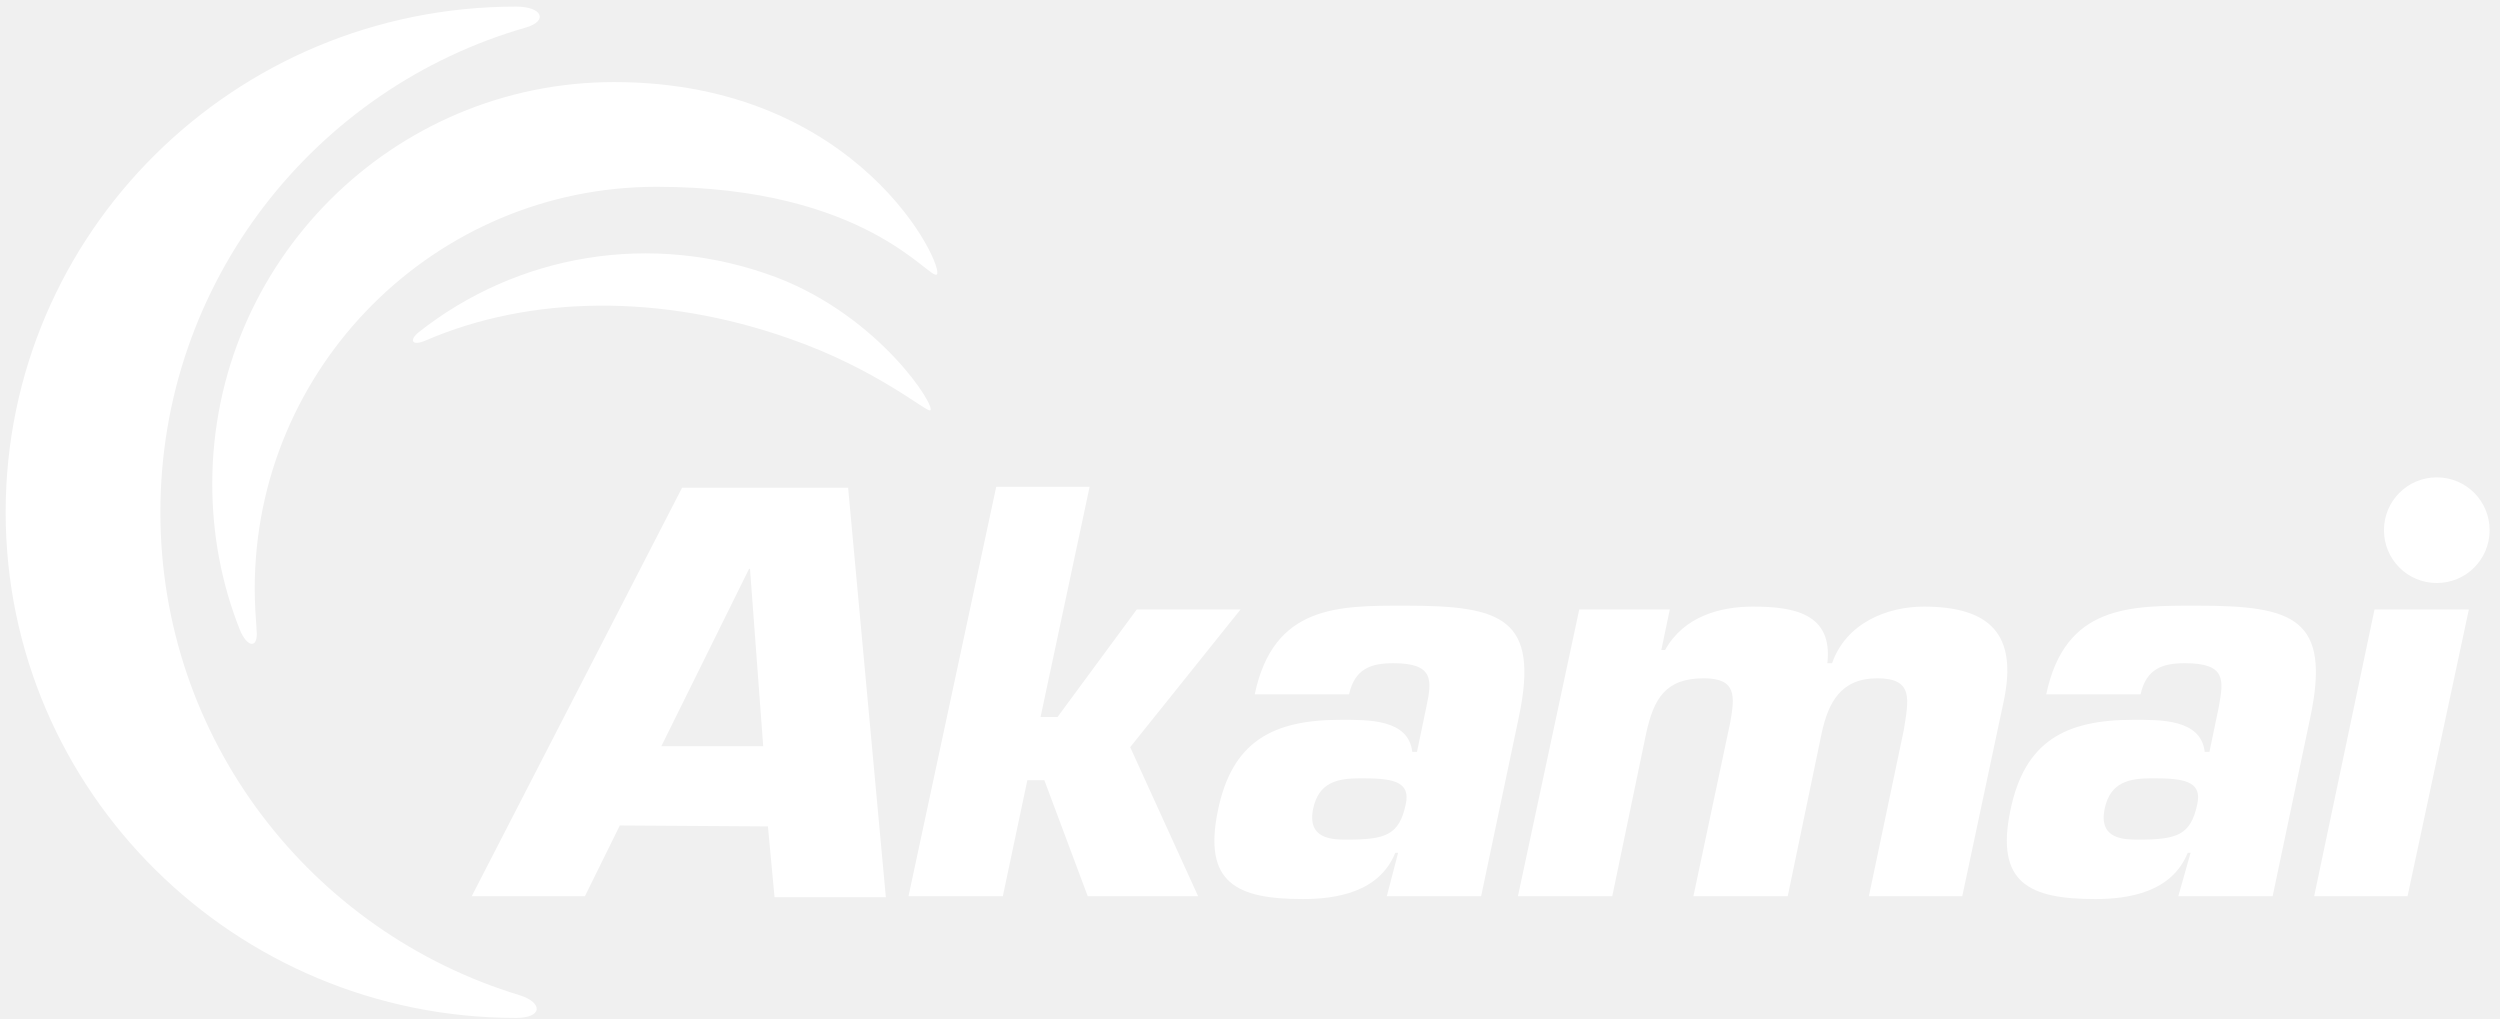
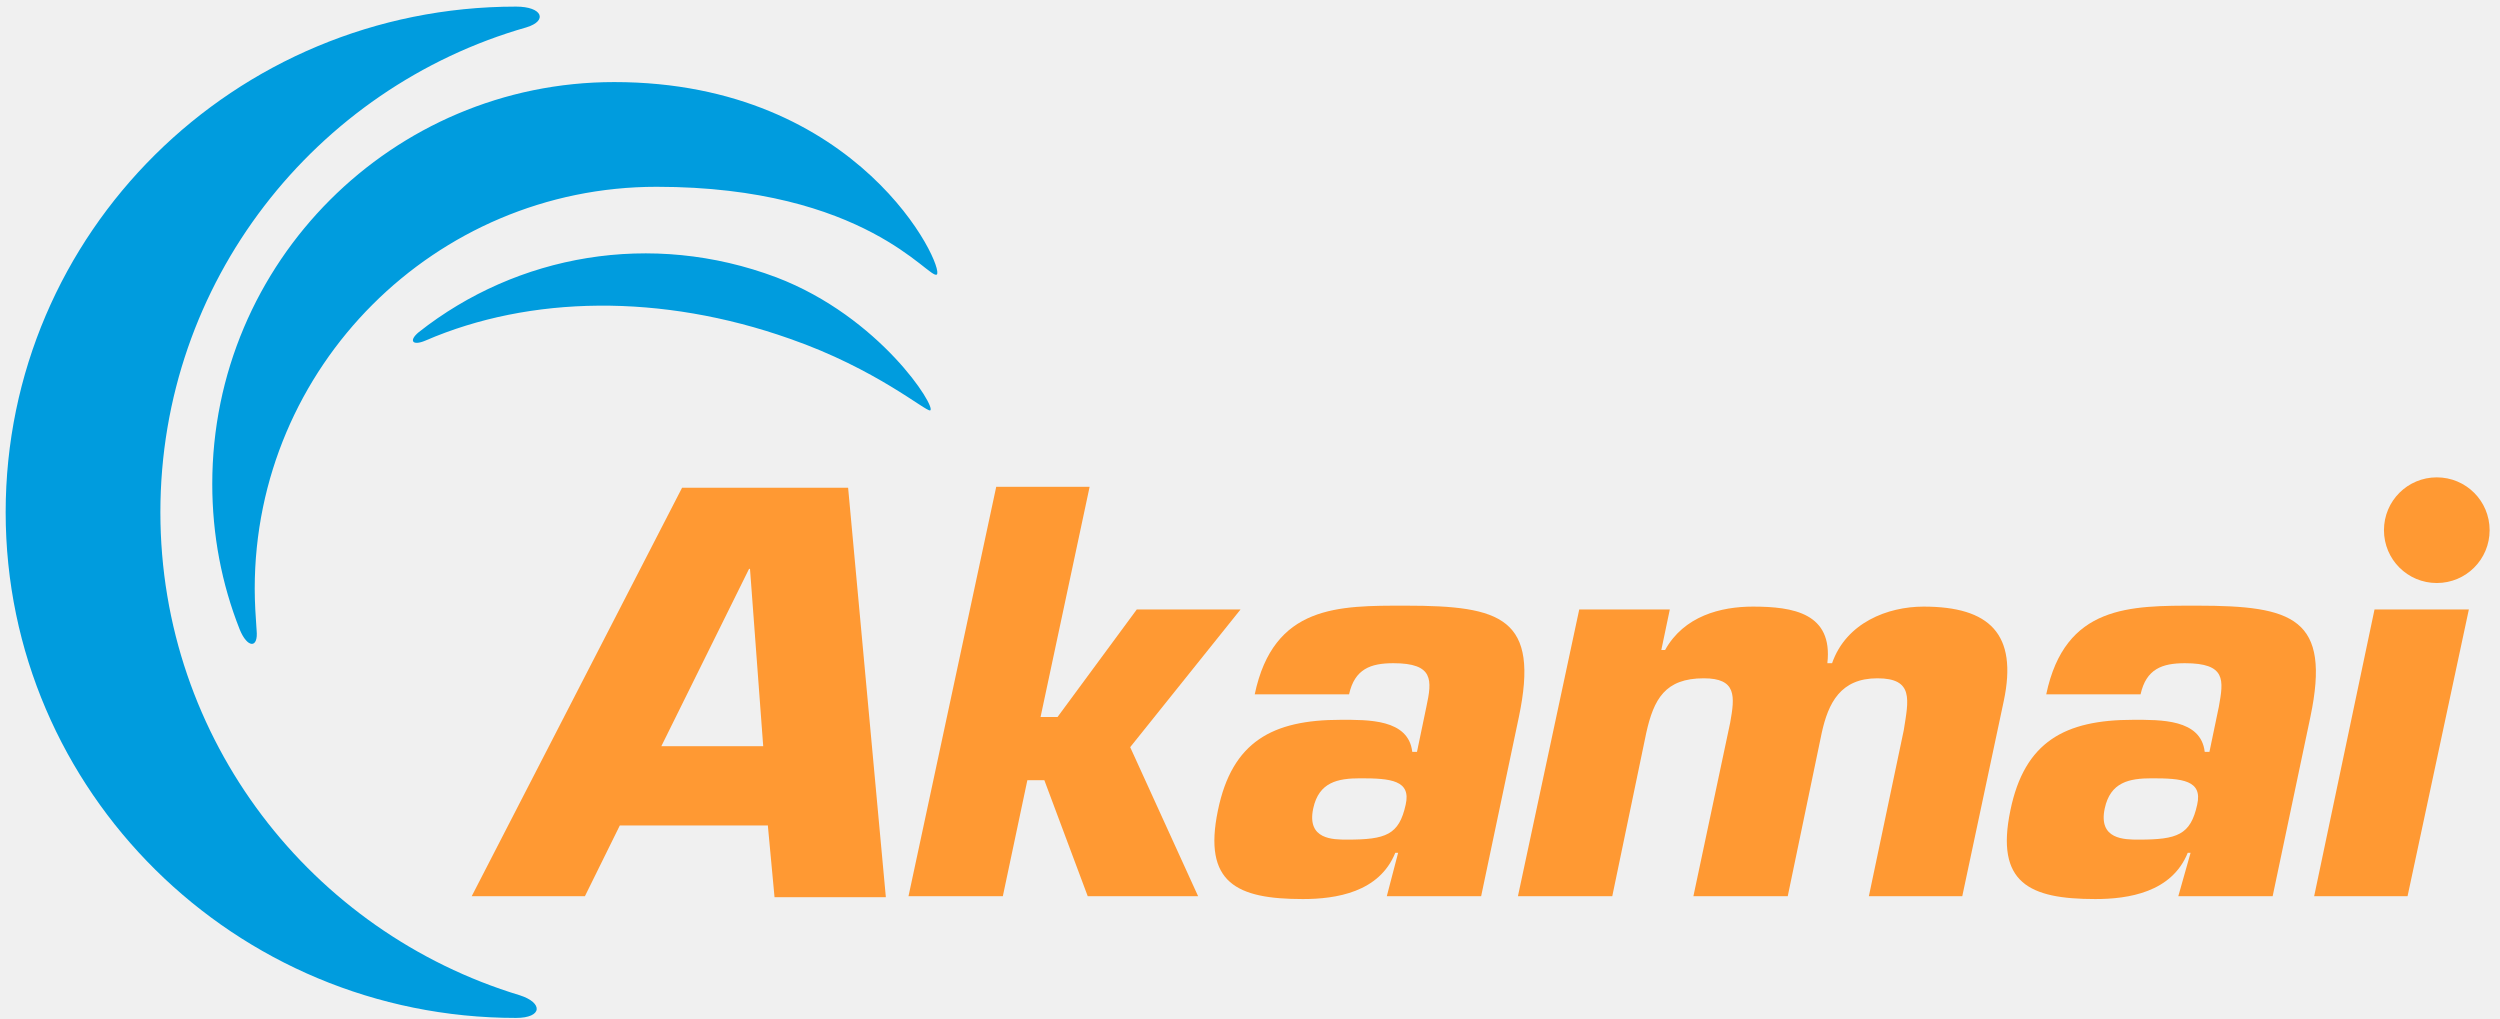
<svg xmlns="http://www.w3.org/2000/svg" version="1.1" id="Layer_1" x="0px" y="0px" viewBox="0 0 265 108" style="enable-background:new 0 0 265 108;" xml:space="preserve">
  <style type="text/css">
- 	.st0{fill:#FFFFFF;}
+ 	.st0{fill:#FF9933;}
+ 	.st1{fill:#009CDE;}
</style>
  <g>
-     <path class="st0" d="M263.9,56.2c0,3.1-2.5,5.6-5.6,5.6s-5.6-2.5-5.6-5.6s2.5-5.6,5.6-5.6C261.4,50.6,263.9,53.1,263.9,56.2" />
-     <path class="st0" d="M81.4,87.6l0.7,7.5h11.8l-4-43.4H72.3L50,95h12l3.7-7.5L81.4,87.6L81.4,87.6z M80.9,79.1H70.1l9.3-18.8h0.1   L80.9,79.1z" />
+     <path class="st0" d="M263.9,56.2c0,3.1-2.5,5.6-5.6,5.6c-3.1,0-5.6-2.5-5.6-5.6c0-3.1,2.5-5.6,5.6-5.6   C261.4,50.6,263.9,53.1,263.9,56.2" />
+     <path class="st0" d="M81.4,87.6l0.7,7.5h11.8l-4-43.4H72.3L50,95h12l3.7-7.5H81.4z M80.9,79.1H70.1l9.3-18.8h0.1L80.9,79.1z" />
    <polygon class="st0" points="110.3,76 112.1,76 120.5,64.6 131.5,64.6 119.8,79.2 127,95 115.3,95 110.7,82.7 108.9,82.7 106.3,95    96.3,95 105.6,51.6 115.5,51.6  " />
    <g>
      <path class="st0" d="M147,95h10l4-19c2.2-10.5-1.8-11.8-12-11.8c-7.1,0-14-0.1-16,9.4h10c0.6-2.7,2.3-3.3,4.7-3.3    c4.3,0,4.1,1.8,3.5,4.6l-1,4.8h-0.5c-0.4-3.5-4.7-3.4-7.6-3.4c-7.2,0-11.5,2.3-13,9.6c-1.6,7.7,2,9.4,9,9.4c3.5,0,8.1-0.7,9.8-4.9    h0.3L147,95z M144.2,82.5c3.2,0,5.4,0.2,4.8,2.8c-0.7,3.2-2.1,3.7-6.2,3.7c-1.5,0-4.3,0-3.6-3.3C139.8,82.9,141.8,82.5,144.2,82.5    " />
      <path class="st0" d="M177,64.6l-0.9,4.3h0.4c2-3.6,5.9-4.6,9.3-4.6c4.3,0,8.5,0.7,7.9,6h0.5c1.5-4.3,5.9-6,9.7-6    c7,0,10,2.9,8.5,10L208,95h-9.9l3.7-17.6c0.5-3.2,1.1-5.5-2.8-5.5c-3.9,0-5.2,2.6-5.9,5.8L189.5,95h-10l3.9-18.4    c0.5-2.8,0.7-4.7-2.8-4.7c-4.1,0-5.3,2.2-6.1,5.8L170.9,95h-10l6.5-30.4H177z" />
      <path class="st0" d="M230.9,95h10l4-19c2.2-10.5-1.8-11.8-12-11.8c-7.1,0-14-0.1-16,9.4h10c0.6-2.7,2.3-3.3,4.7-3.3    c4.4,0,4.1,1.8,3.6,4.6l-1,4.8h-0.5c-0.4-3.5-4.7-3.4-7.6-3.4c-7.2,0-11.5,2.3-13,9.6c-1.6,7.7,2,9.4,9,9.4c3.5,0,8.1-0.7,9.8-4.9    h0.3L230.9,95z M228.1,82.5c3.2,0,5.4,0.2,4.8,2.8c-0.7,3.2-2.1,3.7-6.2,3.7c-1.5,0-4.3,0-3.6-3.3    C223.7,82.9,225.7,82.5,228.1,82.5" />
    </g>
    <polygon class="st0" points="255.2,95 245.3,95 251.7,64.6 261.7,64.6  " />
  </g>
  <g>
-     <path class="st0" d="M55.1,105.5c2.5,0.8,2.4,2.4-0.4,2.4c-29.8,0-54.1-24-54.1-53.6S24.8,0.7,54.7,0.7c2.8,0,3.4,1.5,1.1,2.2   C33.4,9.3,17,29.9,17,54.3C17,78.4,33,98.8,55.1,105.5 M27.2,66.8c-0.1-1.4-0.2-2.9-0.2-4.4c0-23.5,19.1-42.6,42.6-42.6   c22.2,0,28.9,9.9,29.7,9.3c0.9-0.7-8.1-20.4-34.2-20.4c-23.5,0-42.6,19.1-42.6,42.6c0,5.4,1,10.6,2.9,15.4   C26.2,68.7,27.4,68.8,27.2,66.8 M45.1,36.1c11.1-4.8,25-5,38.6-0.2c9.2,3.2,14.5,7.8,14.9,7.6c0.7-0.3-5.3-9.9-16.3-14.1   c-13.3-5-27.5-2.4-37.9,5.8C43.3,36.1,43.7,36.7,45.1,36.1" />
+     <path class="st1" d="M55.1,105.5c2.5,0.8,2.4,2.4-0.4,2.4c-29.8,0-54.1-24-54.1-53.6c0-29.6,24.2-53.6,54.1-53.6   c2.8,0,3.4,1.5,1.1,2.2C33.4,9.3,17,29.9,17,54.3C17,78.4,33,98.8,55.1,105.5 M27.2,66.8c-0.1-1.4-0.2-2.9-0.2-4.4   c0-23.5,19.1-42.6,42.6-42.6c22.2,0,28.9,9.9,29.7,9.3c0.9-0.7-8.1-20.4-34.2-20.4c-23.5,0-42.6,19.1-42.6,42.6   c0,5.4,1,10.6,2.9,15.4C26.2,68.7,27.4,68.8,27.2,66.8 M45.1,36.1c11.1-4.8,25-5,38.6-0.2c9.2,3.2,14.5,7.8,14.9,7.6   c0.7-0.3-5.3-9.9-16.3-14.1c-13.3-5-27.5-2.4-37.9,5.8C43.3,36.1,43.7,36.7,45.1,36.1" />
  </g>
</svg>
